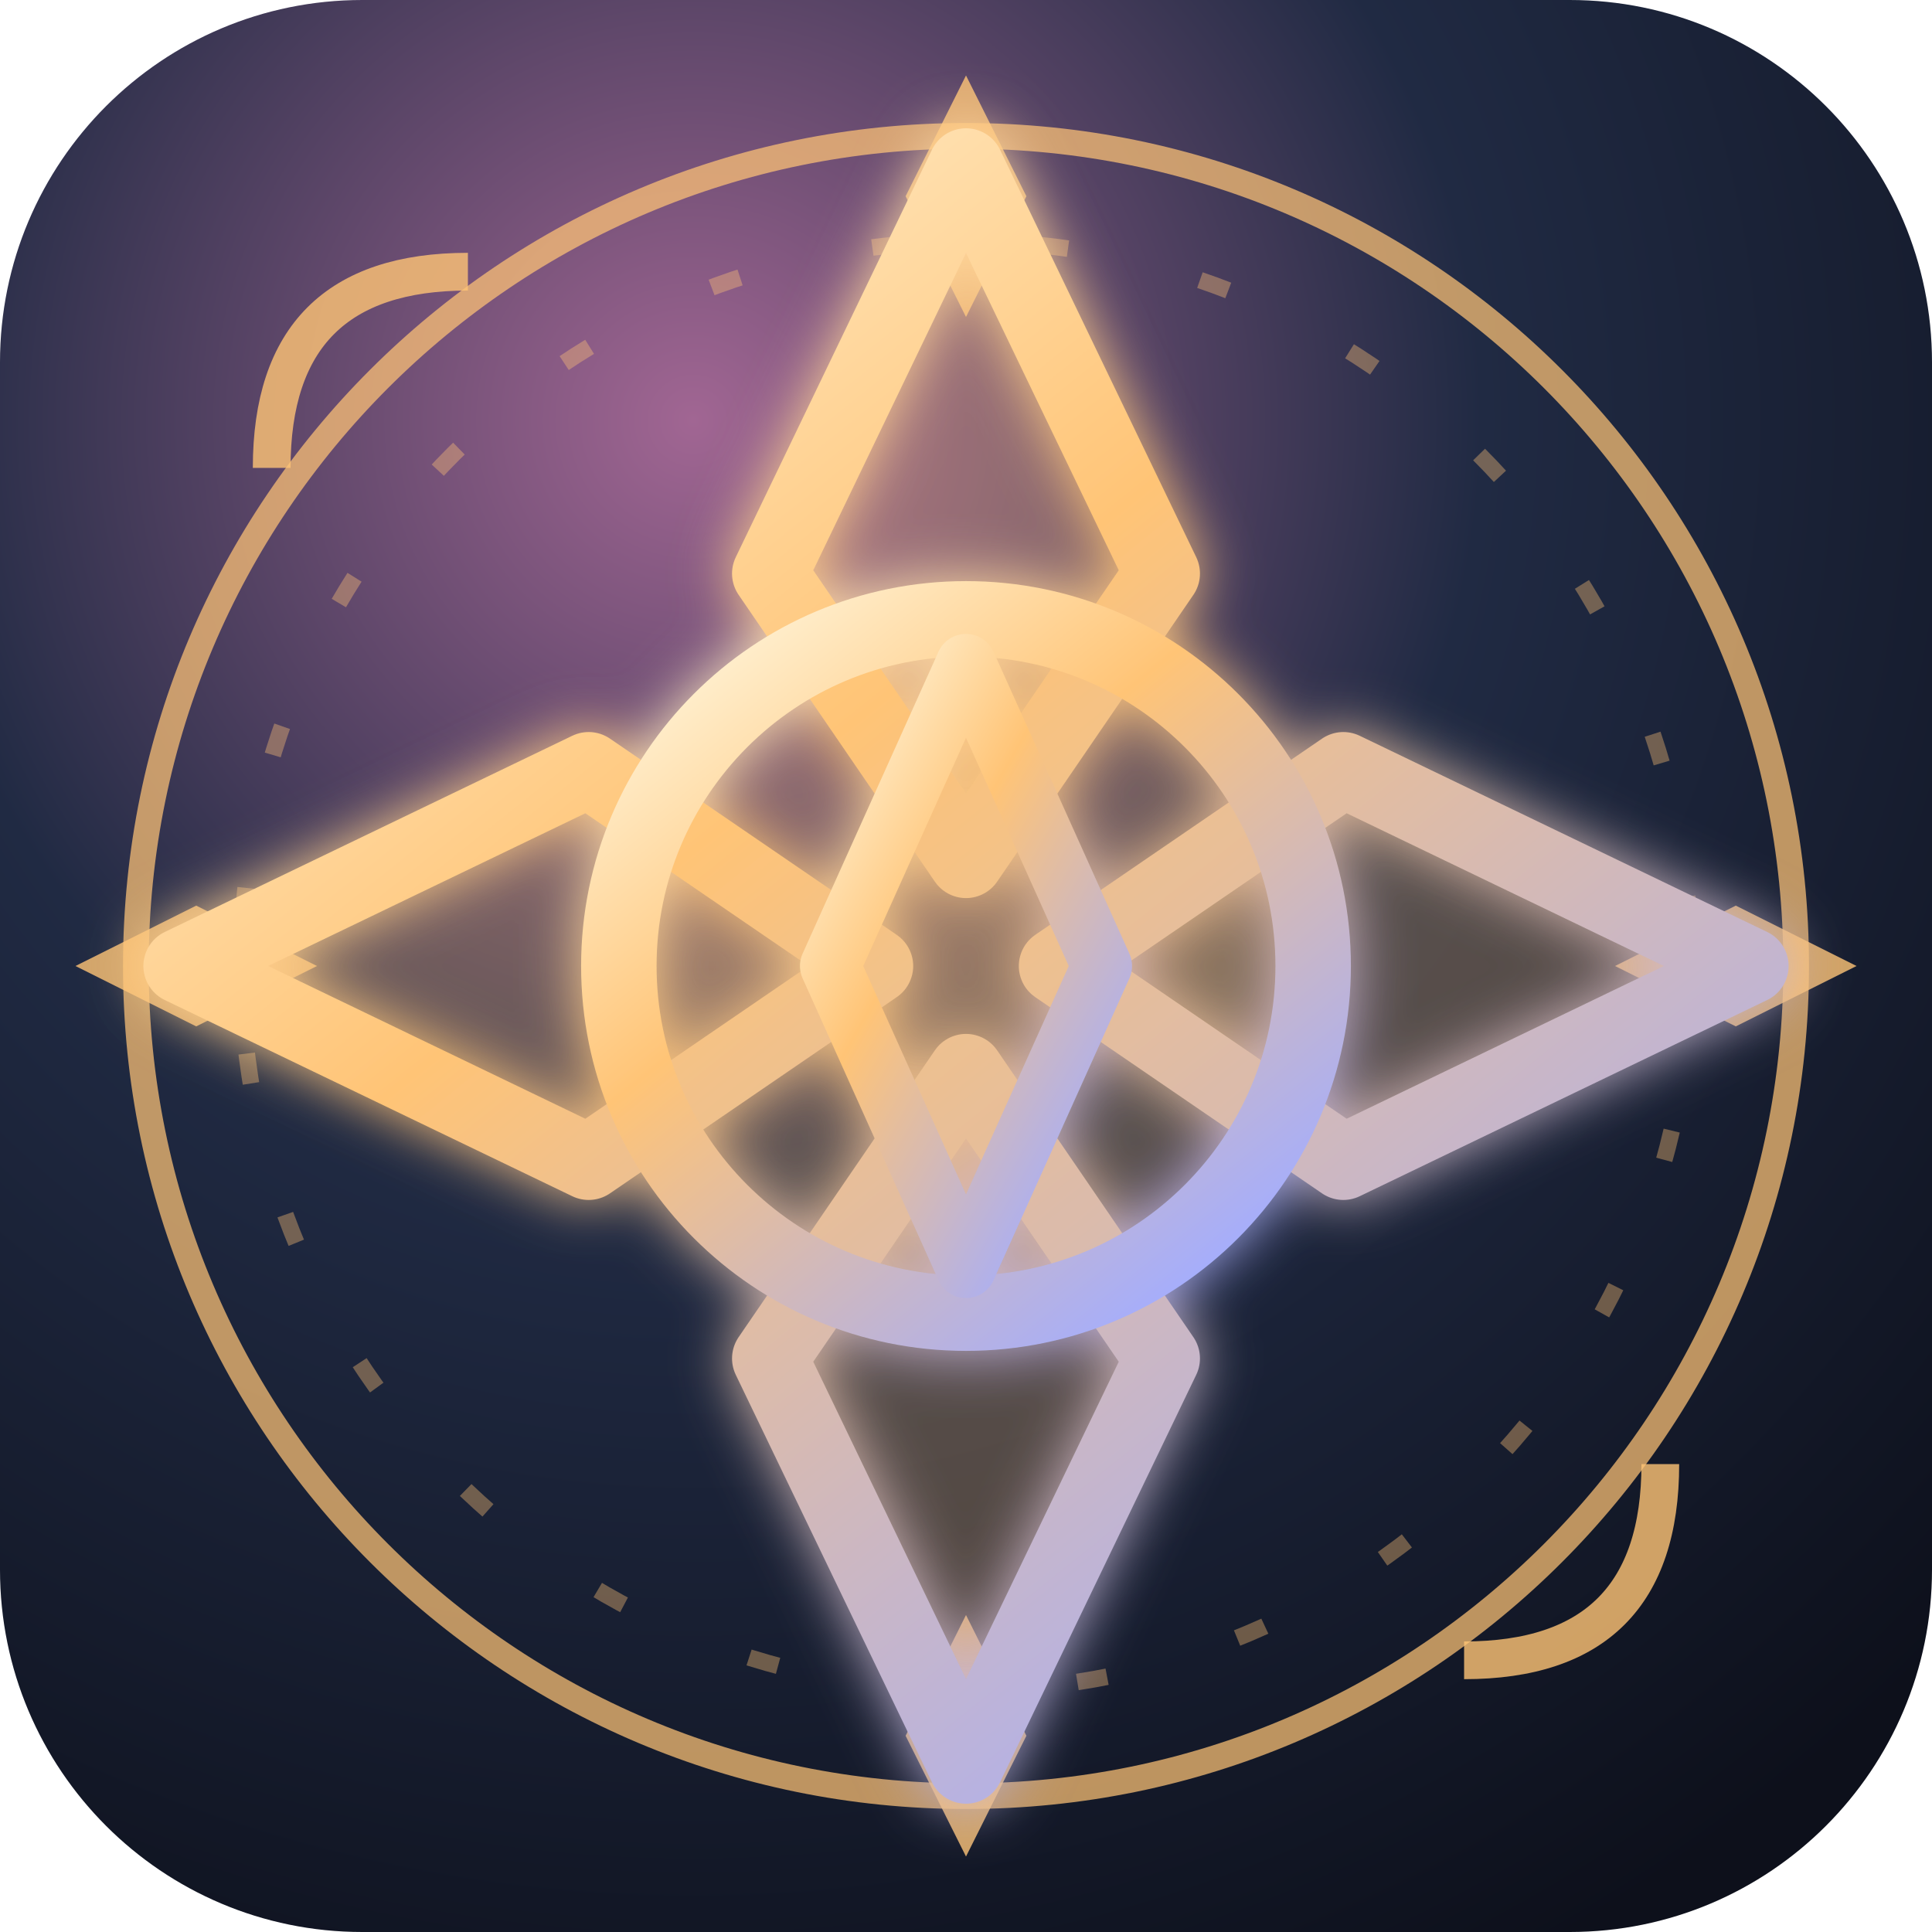
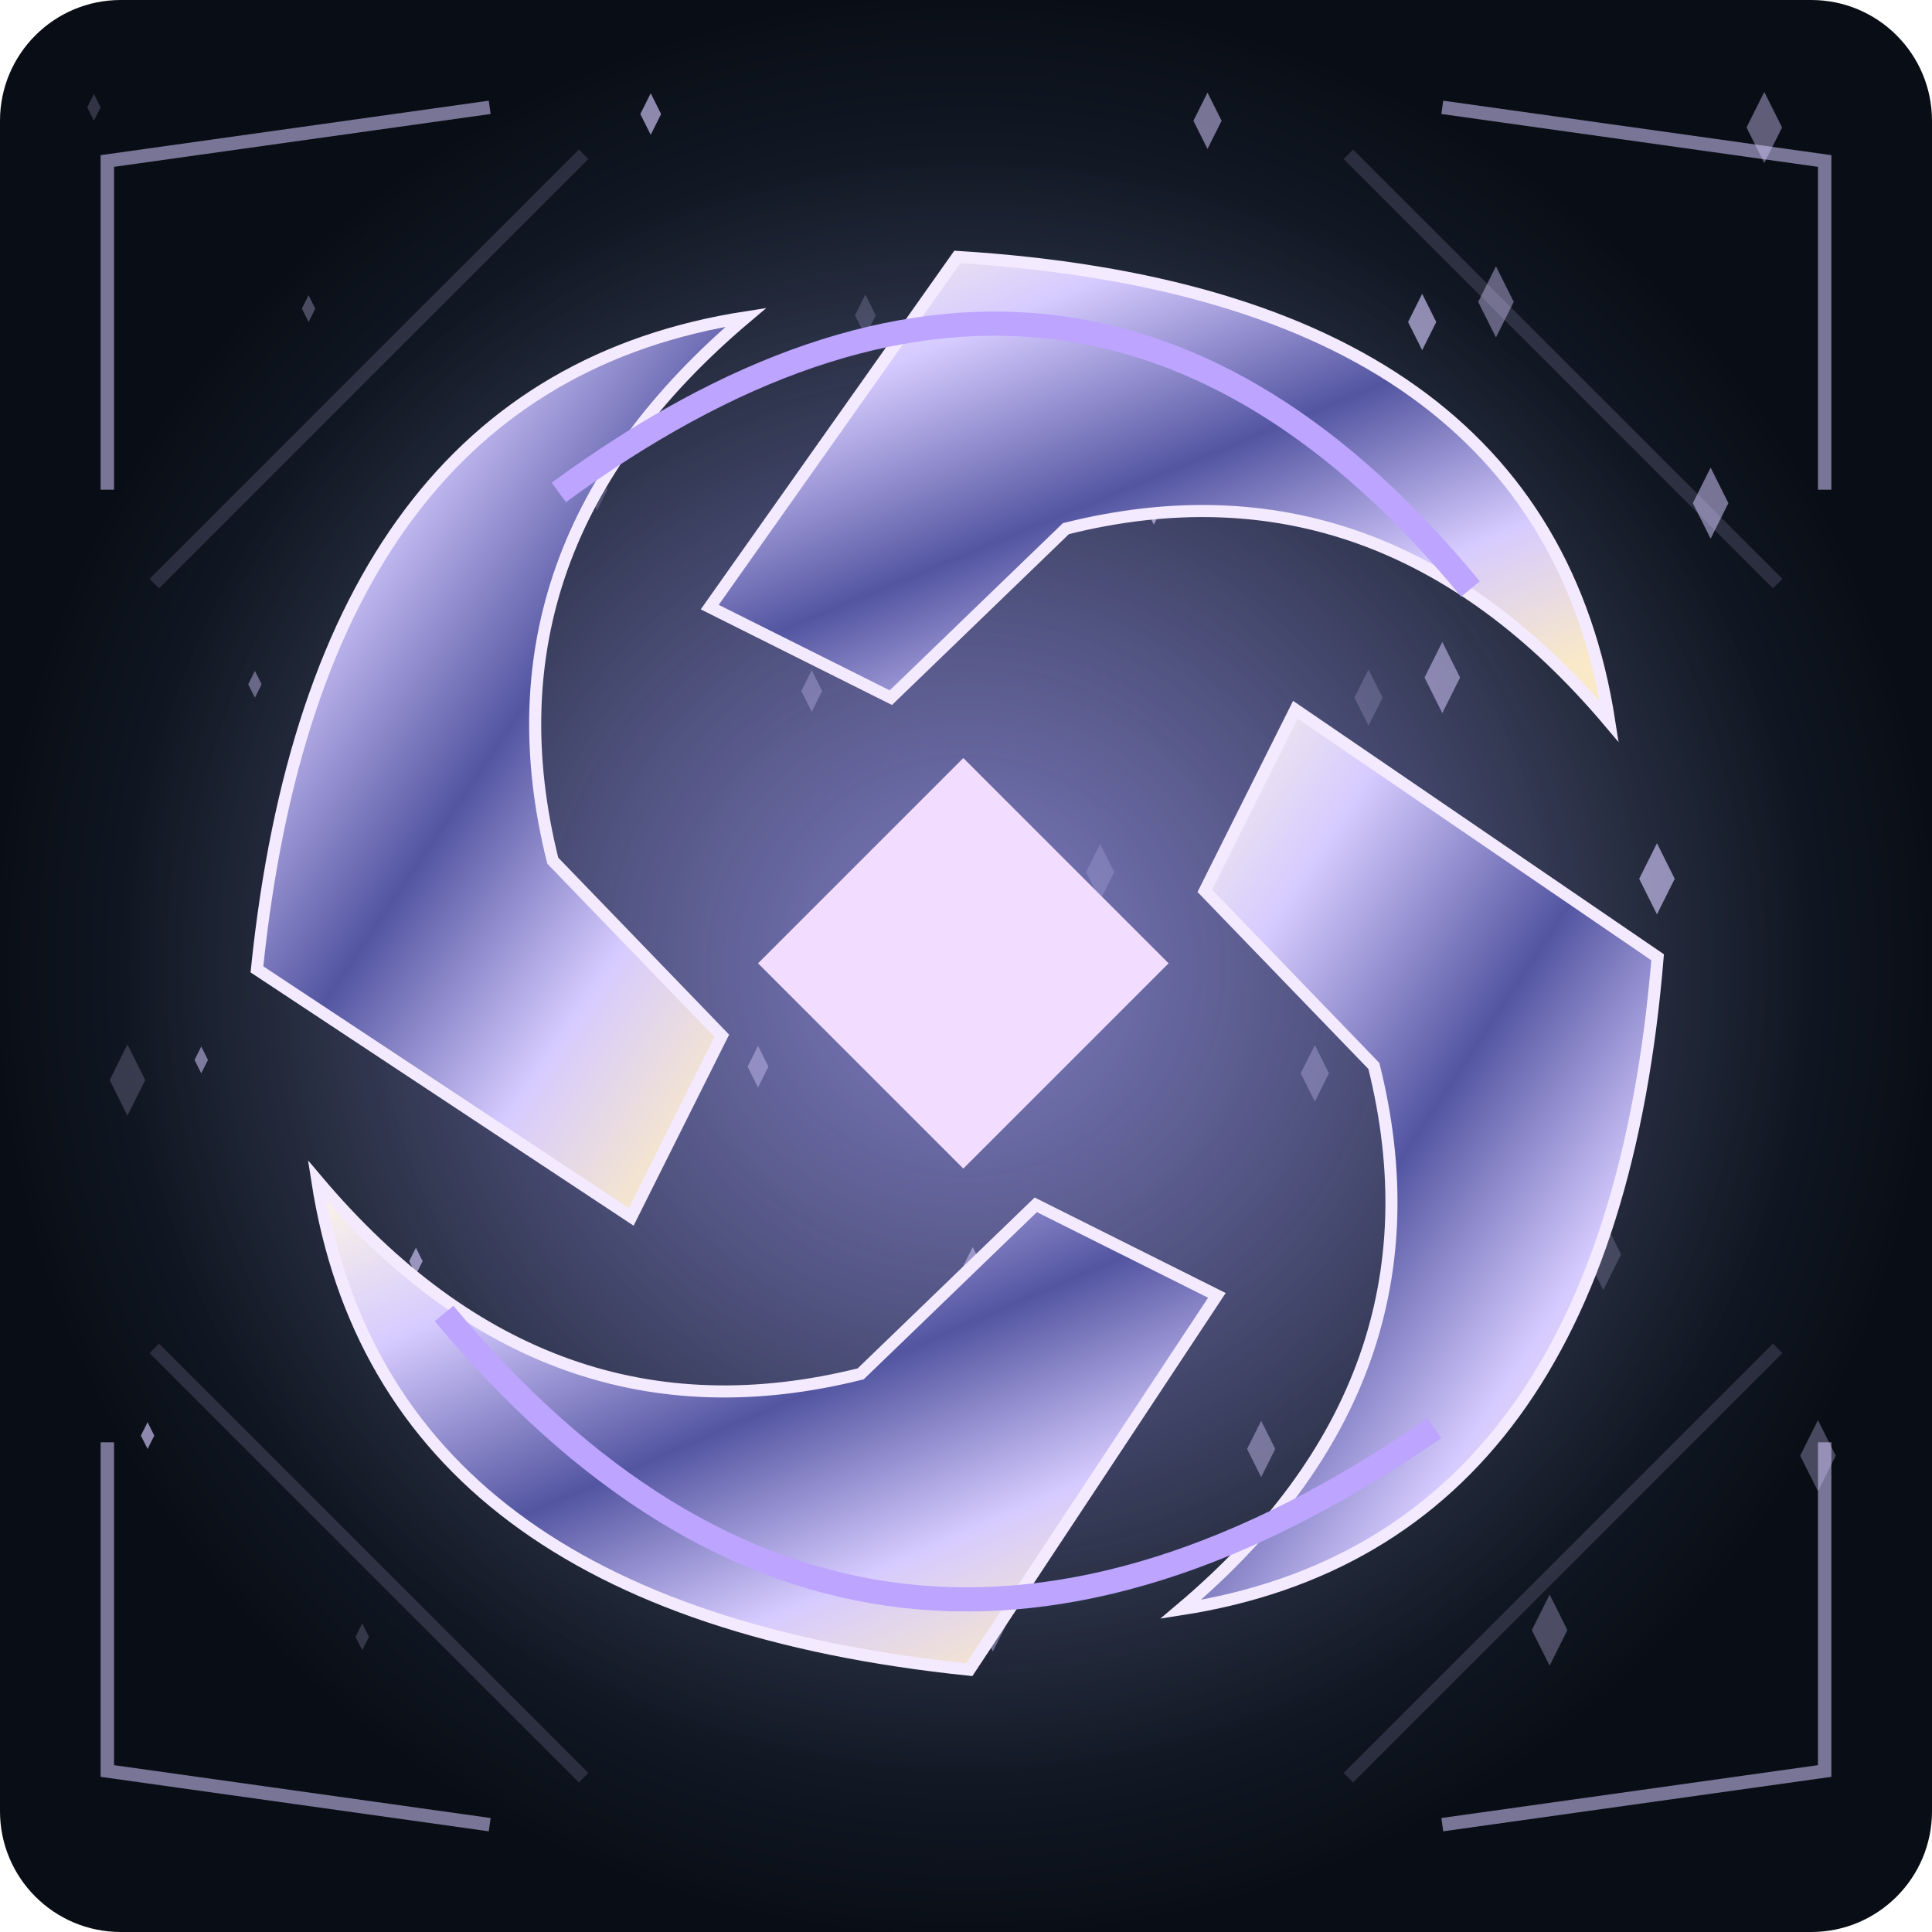
- <svg xmlns="http://www.w3.org/2000/svg" viewBox="0 0 128 128" aria-label="blade-tempest">
+ <svg xmlns="http://www.w3.org/2000/svg" width="384" height="384" viewBox="0 0 288 288" aria-label="blade-tempest">
  <defs>
-     <radialGradient id="bg" cx="36%" cy="22%" r="90%">
-       <stop stop-color="#a16693" />
-       <stop offset=".45" stop-color="#202a43" />
-       <stop offset="1" stop-color="#0d101b" />
+     <radialGradient id="bg">
+       <stop stop-color="#5355a1" />
+       <stop offset=".7" stop-color="#192130" />
+       <stop offset="1" stop-color="#090e16" />
    </radialGradient>
    <linearGradient id="metal" x1="0" y1="0" x2=".8" y2="1">
-       <stop stop-color="#fffce9" />
-       <stop offset=".42" stop-color="#ffc476" />
-       <stop offset="1" stop-color="#a3adff" />
+       <stop stop-color="#fff8e3" />
+       <stop offset=".24" stop-color="#d6cbff" />
+       <stop offset=".53" stop-color="#5355a1" />
+       <stop offset=".79" stop-color="#d6cbff" />
+       <stop offset="1" stop-color="#f9e9c8" />
    </linearGradient>
-     <filter id="g">
-       <feGaussianBlur stdDeviation="1.9" result="blur" />
-       <feMerge>
-         <feMergeNode in="blur" />
-         <feMergeNode in="SourceGraphic" />
-       </feMerge>
-     </filter>
+     <radialGradient id="light">
+       <stop stop-color="#d6cbff" stop-opacity=".32" />
+       <stop offset="1" stop-color="#d6cbff" stop-opacity="0" />
+     </radialGradient>
  </defs>
-   <rect width="128" height="128" rx="24" fill="url(#bg)" />
-   <circle cx="64" cy="64" r="55" fill="none" stroke="#ffc476" stroke-width="1.7" stroke-opacity=".72" />
-   <circle cx="64" cy="64" r="48" fill="none" stroke="#ffc476" stroke-width="1.1" stroke-opacity=".38" stroke-dasharray="2 9" />
-   <path d="M64 5l4 8-4 8-4-8zM64 107l4 8-4 8-4-8zM5 64l8-4 8 4-8 4zM107 64l8-4 8 4-8 4z" fill="#ffc476" opacity=".8" />
-   <g stroke="url(#metal)" stroke-linejoin="round" stroke-linecap="round" fill="#ffc476" fill-opacity=".14" filter="url(#g)">
-     <path d="M64 11l13 27-13 19-13-19zM116 64L89 77 70 64l19-13zM64 117L51 90l13-19 13 19zM12 64l27-13 19 13-19 13z" stroke-width="5" />
-     <circle cx="64" cy="64" r="23" stroke-width="5" />
-     <path d="M64 44l9 20-9 20-9-20z" stroke-width="4" />
+   <rect width="288" height="288" rx="18" fill="url(#bg)" />
+   <ellipse cx="144" cy="144" rx="125" ry="120" fill="url(#light)" />
+   <path d="M16 73V24L73 16M215 16l57 8v49M16 215v49l57 8M215 272l57-8v-49" stroke="#d6cbff" stroke-width="2" opacity=".55" fill="none" />
+   <path d="M23 87L87 23M201 265l64-64M23 201l64 64M201 23l64 64" stroke="#d6cbff" opacity=".15" stroke-width="2" />
+   <path d="M14 14l1 2 -1 2 -1 -2z" fill="#d6cbff" opacity="0.2" />
+   <path d="M81 125.9l1.55 3.1 -1.55 3.1 -1.55 -3.1z" fill="#d6cbff" opacity="0.31" />
+   <path d="M148 237.8l2.1 4.2 -2.1 4.2 -2.1 -4.2z" fill="#d6cbff" opacity="0.42" />
+   <path d="M215 95.7l2.65 5.3 -2.65 5.3 -2.65 -5.3z" fill="#d6cbff" opacity="0.53" />
+   <path d="M22 212l1 2 -1 2 -1 -2z" fill="#d6cbff" opacity="0.64" />
+   <path d="M89 69.9l1.55 3.1 -1.55 3.1 -1.55 -3.1z" fill="#d6cbff" opacity="0.2" />
+   <path d="M156 181.8l2.1 4.2 -2.1 4.2 -2.1 -4.2z" fill="#d6cbff" opacity="0.31" />
+   <path d="M223 39.7l2.65 5.3 -2.65 5.3 -2.65 -5.3z" fill="#d6cbff" opacity="0.42" />
+   <path d="M30 156l1 2 -1 2 -1 -2z" fill="#d6cbff" opacity="0.53" />
+   <path d="M97 13.9l1.55 3.1 -1.55 3.1 -1.55 -3.1z" fill="#d6cbff" opacity="0.64" />
+   <path d="M164 125.8l2.1 4.2 -2.1 4.2 -2.1 -4.2z" fill="#d6cbff" opacity="0.2" />
+   <path d="M231 237.7l2.65 5.3 -2.65 5.3 -2.65 -5.3z" fill="#d6cbff" opacity="0.31" />
+   <path d="M38 100l1 2 -1 2 -1 -2z" fill="#d6cbff" opacity="0.42" />
+   <path d="M105 211.9l1.55 3.1 -1.55 3.1 -1.55 -3.1z" fill="#d6cbff" opacity="0.53" />
+   <path d="M172 69.8l2.1 4.2 -2.1 4.2 -2.1 -4.2z" fill="#d6cbff" opacity="0.64" />
+   <path d="M239 181.7l2.65 5.3 -2.65 5.3 -2.65 -5.3z" fill="#d6cbff" opacity="0.2" />
+   <path d="M46 44l1 2 -1 2 -1 -2z" fill="#d6cbff" opacity="0.31" />
+   <path d="M113 155.9l1.55 3.1 -1.55 3.1 -1.55 -3.1z" fill="#d6cbff" opacity="0.42" />
+   <path d="M180 13.8l2.1 4.2 -2.1 4.2 -2.1 -4.2z" fill="#d6cbff" opacity="0.53" />
+   <path d="M247 125.7l2.65 5.3 -2.65 5.3 -2.65 -5.3z" fill="#d6cbff" opacity="0.64" />
+   <path d="M54 242l1 2 -1 2 -1 -2z" fill="#d6cbff" opacity="0.2" />
+   <path d="M121 99.9l1.55 3.1 -1.55 3.1 -1.55 -3.1z" fill="#d6cbff" opacity="0.31" />
+   <path d="M188 211.8l2.1 4.2 -2.1 4.2 -2.1 -4.2z" fill="#d6cbff" opacity="0.42" />
+   <path d="M255 69.7l2.65 5.3 -2.65 5.3 -2.65 -5.3z" fill="#d6cbff" opacity="0.53" />
+   <path d="M62 186l1 2 -1 2 -1 -2z" fill="#d6cbff" opacity="0.64" />
+   <path d="M129 43.9l1.55 3.1 -1.55 3.1 -1.55 -3.1z" fill="#d6cbff" opacity="0.2" />
+   <path d="M196 155.8l2.1 4.2 -2.1 4.2 -2.1 -4.2z" fill="#d6cbff" opacity="0.31" />
+   <path d="M263 13.7l2.65 5.3 -2.65 5.3 -2.65 -5.3z" fill="#d6cbff" opacity="0.42" />
+   <path d="M70 130l1 2 -1 2 -1 -2z" fill="#d6cbff" opacity="0.53" />
+   <path d="M137 241.9l1.55 3.1 -1.55 3.1 -1.55 -3.1z" fill="#d6cbff" opacity="0.64" />
+   <path d="M204 99.8l2.1 4.2 -2.1 4.2 -2.1 -4.2z" fill="#d6cbff" opacity="0.2" />
+   <path d="M271 211.7l2.65 5.3 -2.65 5.3 -2.65 -5.3z" fill="#d6cbff" opacity="0.31" />
+   <path d="M78 74l1 2 -1 2 -1 -2z" fill="#d6cbff" opacity="0.42" />
+   <path d="M145 185.9l1.55 3.1 -1.55 3.1 -1.55 -3.1z" fill="#d6cbff" opacity="0.53" />
+   <path d="M212 43.8l2.1 4.2 -2.1 4.2 -2.1 -4.2z" fill="#d6cbff" opacity="0.64" />
+   <path d="M19 155.7l2.65 5.3 -2.65 5.3 -2.65 -5.3z" fill="#d6cbff" opacity="0.2" />
+   <g transform="translate(14 14) scale(.90)">
+     <g fill="url(#metal)" stroke="#f4eaff" stroke-width="2">
+       <path d="M143 27Q240 33 251 104Q213 59 161 72L132 100 102 85Z" />
+       <path d="M259 143Q251 240 180 251Q225 213 212 161L184 132 199 102Z" />
+       <path d="M145 261Q48 251 37 180Q75 225 127 212L156 184 186 199Z" />
+       <path d="M27 145Q37 48 108 37Q63 75 76 127L104 156 89 186Z" />
+     </g>
+     <path d="M144 110L178 144 144 178 110 144Z" fill="#f2dcff" />
+     <path d="M77 66Q163 3 228 82M222 221Q128 286 58 202" stroke="#bca4ff" stroke-width="4" fill="none" />
  </g>
-   <path d="M18 31q0-13 13-13M97 110q13 0 13-13" fill="none" stroke="#ffc476" stroke-width="2.5" opacity=".8" />
</svg>
